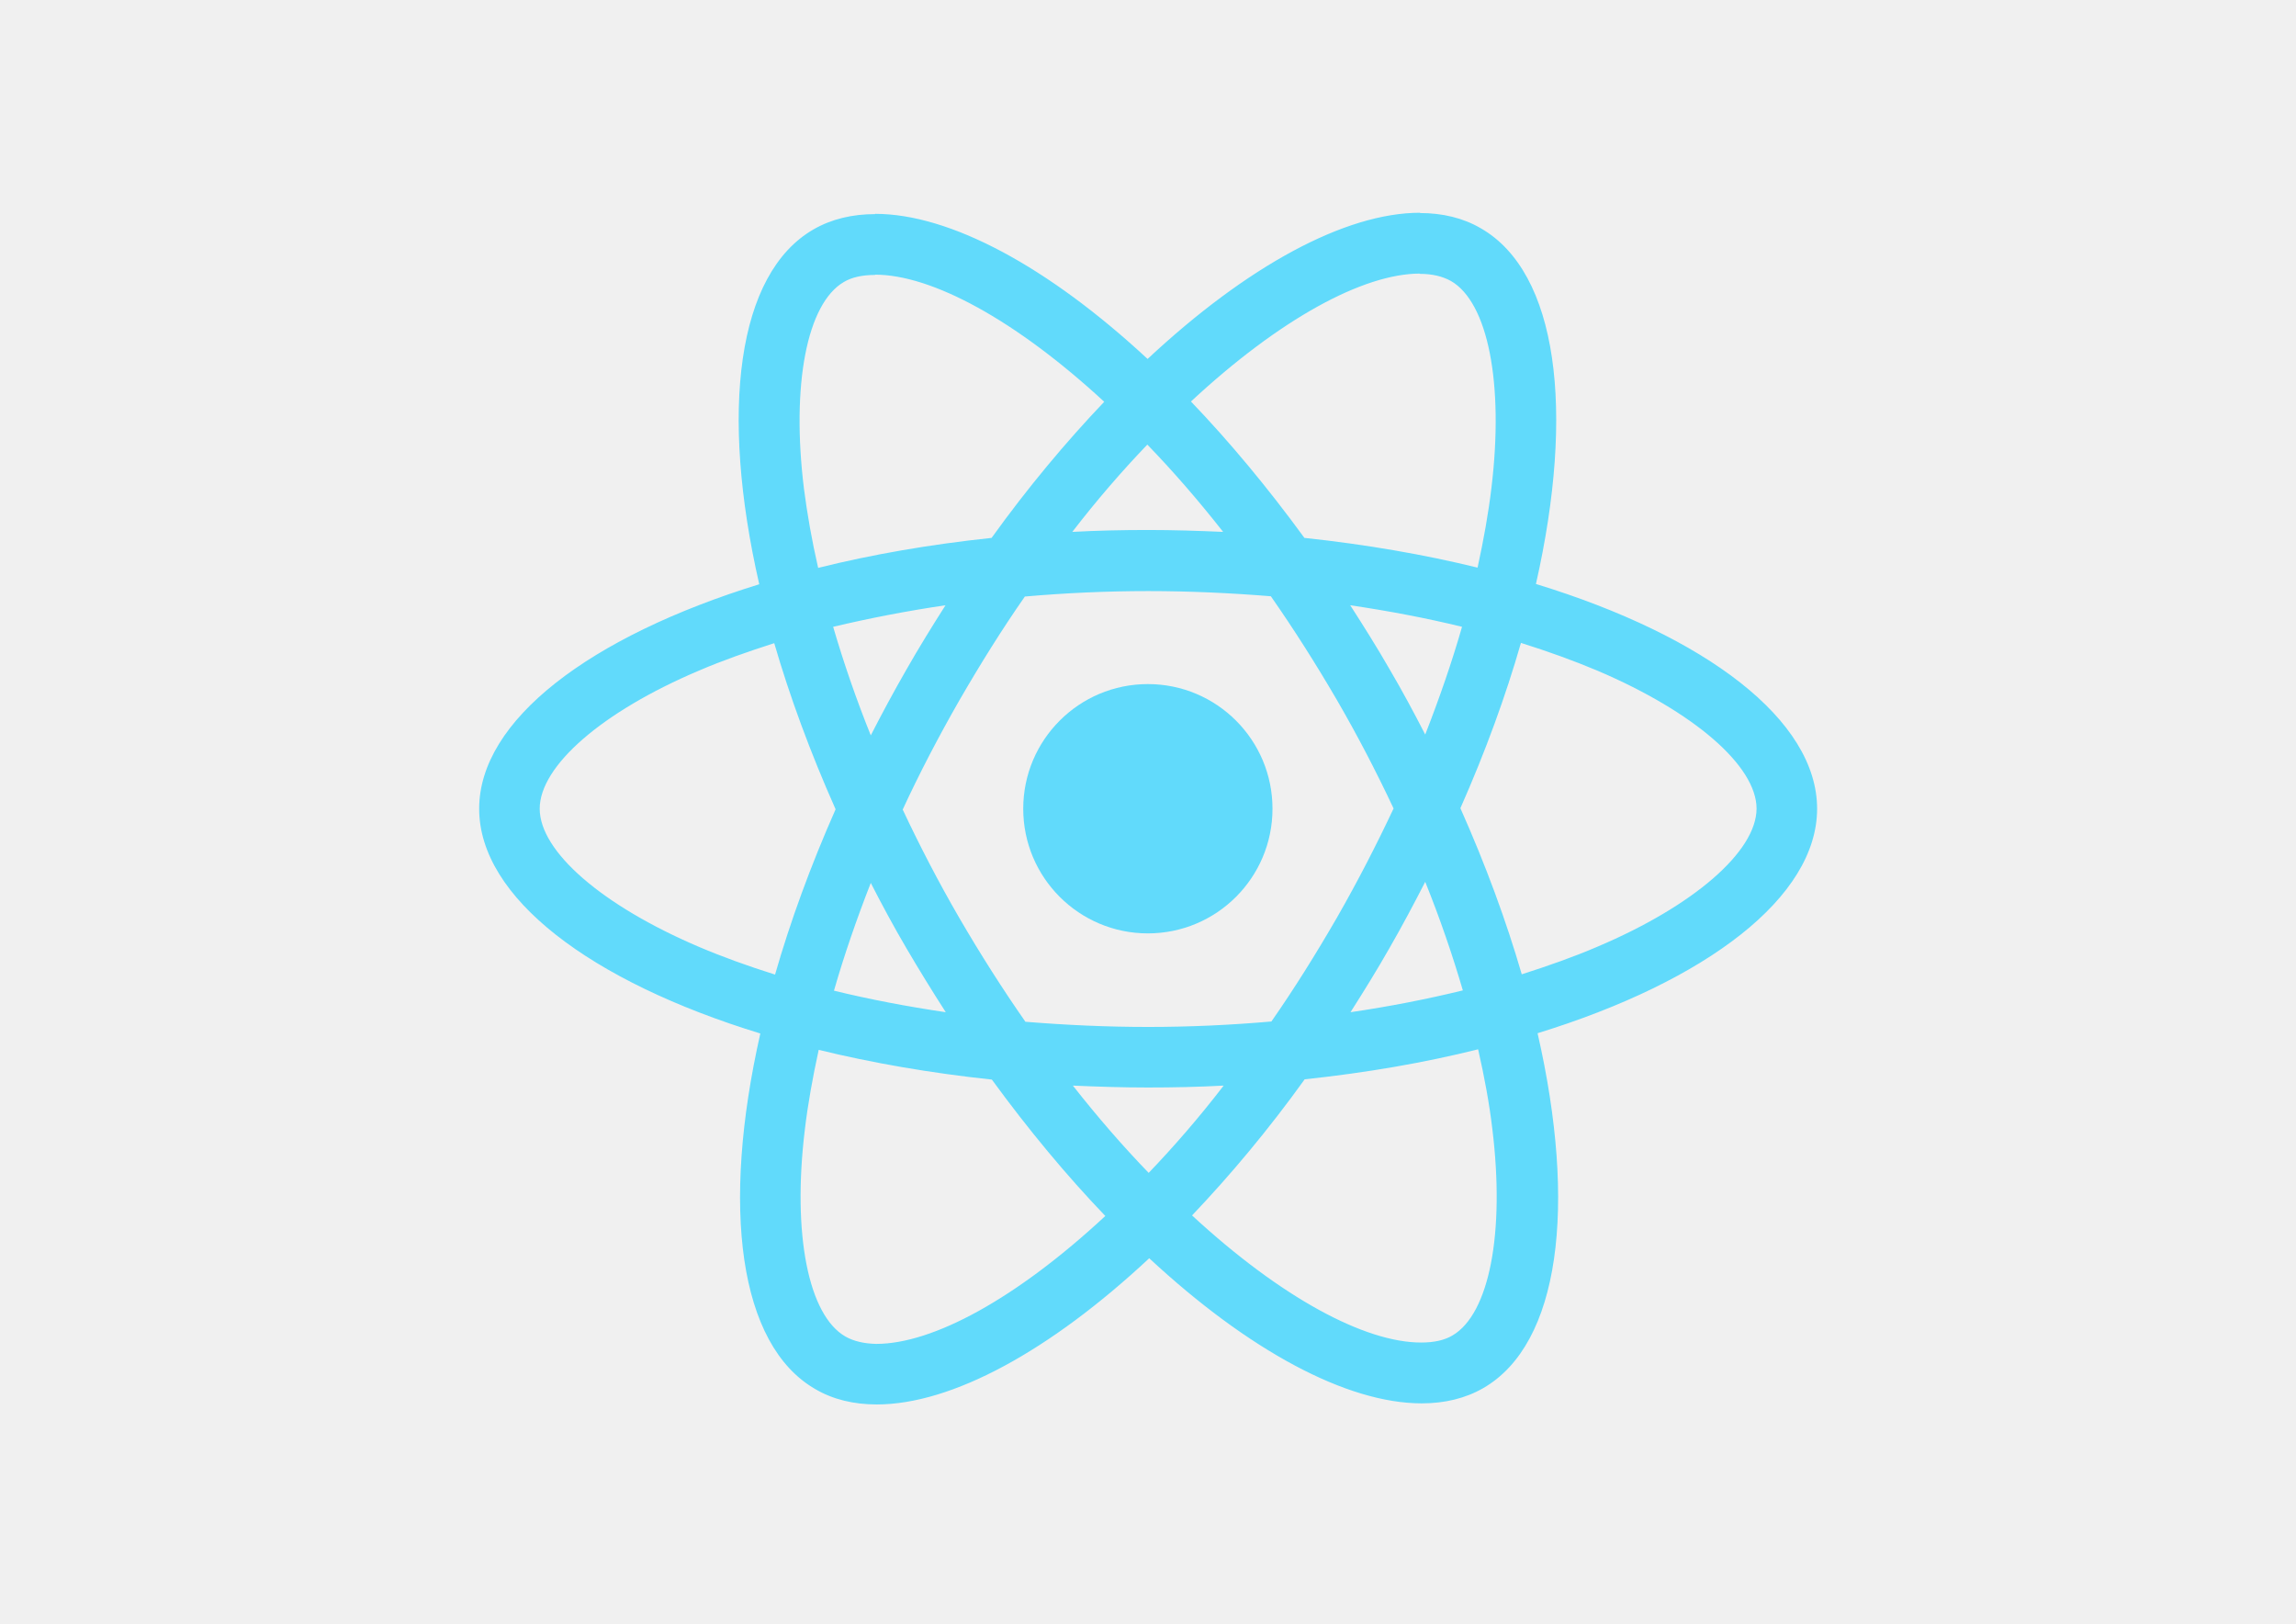
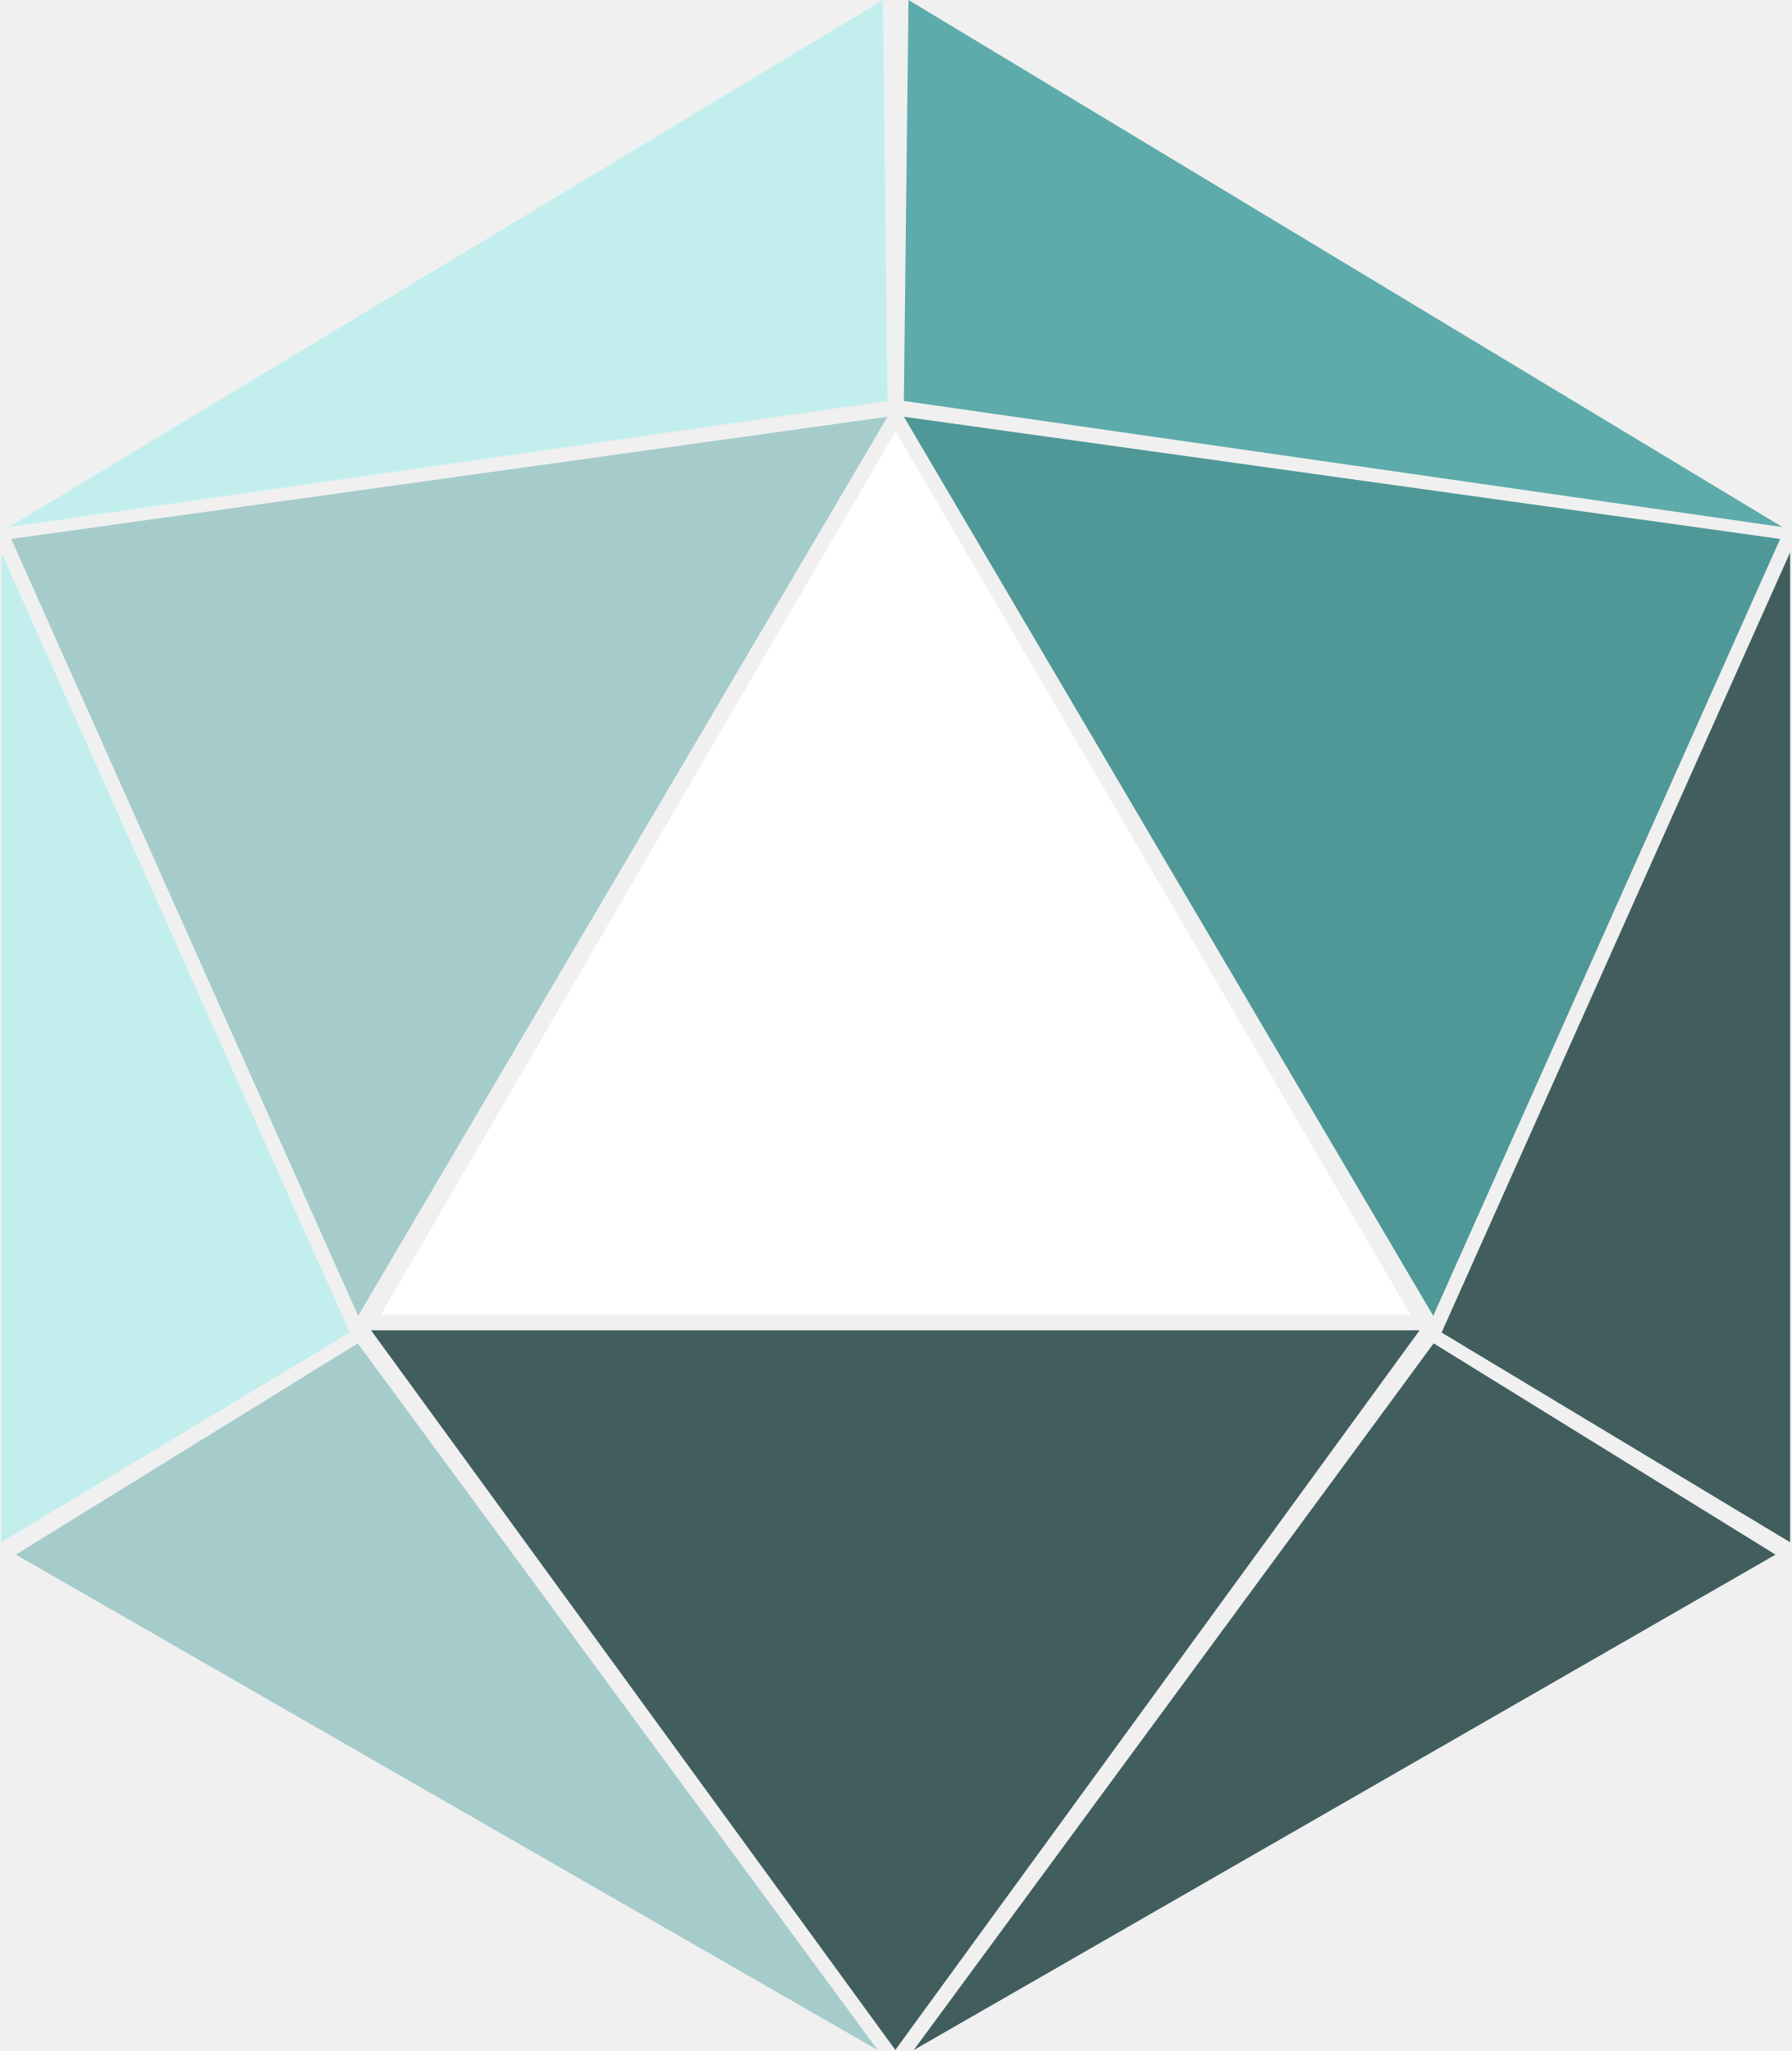
- <svg xmlns="http://www.w3.org/2000/svg" viewBox="0 0 841.9 595.3">
-   <g fill="#61DAFB">
-     <path d="M666.3 296.5c0-32.5-40.7-63.3-103.1-82.4 14.4-63.6 8-114.2-20.2-130.4-6.5-3.8-14.1-5.6-22.4-5.6v22.3c4.6 0 8.3.9 11.4 2.6 13.6 7.8 19.5 37.5 14.9 75.7-1.1 9.4-2.9 19.3-5.1 29.4-19.6-4.8-41-8.5-63.5-10.9-13.5-18.5-27.5-35.3-41.6-50 32.6-30.3 63.2-46.9 84-46.9V78c-27.5 0-63.5 19.6-99.9 53.6-36.4-33.8-72.4-53.2-99.9-53.2v22.3c20.7 0 51.4 16.5 84 46.6-14 14.7-28 31.4-41.3 49.9-22.6 2.4-44 6.1-63.6 11-2.3-10-4-19.7-5.2-29-4.7-38.2 1.1-67.9 14.6-75.8 3-1.8 6.9-2.6 11.5-2.6V78.5c-8.4 0-16 1.8-22.6 5.6-28.1 16.2-34.4 66.7-19.9 130.1-62.2 19.2-102.7 49.9-102.7 82.3 0 32.5 40.7 63.3 103.1 82.4-14.4 63.6-8 114.2 20.2 130.4 6.5 3.8 14.1 5.6 22.5 5.6 27.5 0 63.5-19.6 99.9-53.6 36.4 33.8 72.4 53.2 99.9 53.2 8.4 0 16-1.8 22.6-5.6 28.1-16.2 34.4-66.7 19.9-130.1 62-19.1 102.5-49.9 102.5-82.3zm-130.2-66.7c-3.7 12.9-8.3 26.2-13.5 39.5-4.1-8-8.4-16-13.1-24-4.6-8-9.5-15.8-14.4-23.4 14.2 2.1 27.9 4.7 41 7.9zm-45.8 106.5c-7.8 13.5-15.8 26.3-24.1 38.2-14.9 1.3-30 2-45.2 2-15.1 0-30.2-.7-45-1.9-8.3-11.9-16.4-24.6-24.2-38-7.6-13.1-14.5-26.4-20.8-39.8 6.2-13.4 13.2-26.8 20.7-39.9 7.8-13.5 15.8-26.3 24.1-38.2 14.9-1.3 30-2 45.2-2 15.1 0 30.2.7 45 1.9 8.3 11.9 16.4 24.6 24.2 38 7.6 13.1 14.5 26.4 20.8 39.8-6.3 13.4-13.2 26.8-20.7 39.9zm32.3-13c5.4 13.4 10 26.8 13.8 39.8-13.1 3.2-26.9 5.9-41.2 8 4.9-7.7 9.8-15.6 14.4-23.7 4.6-8 8.9-16.1 13-24.1zM421.2 430c-9.3-9.6-18.6-20.3-27.8-32 9 .4 18.2.7 27.5.7 9.4 0 18.7-.2 27.8-.7-9 11.7-18.3 22.4-27.5 32zm-74.4-58.9c-14.2-2.1-27.9-4.7-41-7.9 3.7-12.9 8.3-26.2 13.5-39.5 4.1 8 8.4 16 13.1 24 4.7 8 9.5 15.8 14.4 23.4zM420.7 163c9.3 9.6 18.6 20.3 27.8 32-9-.4-18.2-.7-27.5-.7-9.4 0-18.7.2-27.8.7 9-11.7 18.3-22.4 27.5-32zm-74 58.9c-4.9 7.7-9.8 15.6-14.4 23.7-4.6 8-8.9 16-13 24-5.4-13.4-10-26.8-13.8-39.8 13.1-3.1 26.9-5.8 41.2-7.9zm-90.5 125.2c-35.4-15.1-58.3-34.9-58.3-50.6 0-15.7 22.9-35.6 58.3-50.6 8.6-3.7 18-7 27.7-10.1 5.7 19.6 13.2 40 22.5 60.9-9.2 20.8-16.6 41.1-22.2 60.6-9.9-3.1-19.3-6.5-28-10.2zM310 490c-13.6-7.8-19.5-37.5-14.9-75.7 1.1-9.4 2.9-19.3 5.1-29.4 19.6 4.8 41 8.5 63.5 10.9 13.5 18.5 27.5 35.3 41.6 50-32.6 30.3-63.2 46.9-84 46.9-4.5-.1-8.3-1-11.3-2.7zm237.2-76.2c4.7 38.2-1.1 67.9-14.6 75.8-3 1.8-6.9 2.6-11.5 2.6-20.7 0-51.4-16.5-84-46.6 14-14.7 28-31.4 41.3-49.9 22.6-2.4 44-6.1 63.6-11 2.3 10.1 4.1 19.8 5.2 29.1zm38.5-66.7c-8.6 3.7-18 7-27.7 10.1-5.7-19.6-13.2-40-22.5-60.9 9.2-20.8 16.6-41.1 22.2-60.6 9.9 3.1 19.3 6.5 28.1 10.2 35.4 15.1 58.3 34.9 58.3 50.6-.1 15.7-23 35.6-58.4 50.6zM320.8 78.4z" />
-     <circle cx="420.9" cy="296.5" r="45.7" />
-     <path d="M520.5 78.1z" />
+ <svg xmlns="http://www.w3.org/2000/svg" width="1096px" height="1255px" viewBox="0 0 1096 1255" version="1.1">
+   <defs />
+   <g id="Page-1" stroke="none" stroke-width="1" fill="none" fill-rule="evenodd">
+     <g id="Group">
+       <polygon id="Path" fill="#5DABAA" points="555.82 0 553 245.34 1090.564 322.527" />
+       <polygon id="Path-2" fill="#4F9897" points="553 255 876.885 805.156 1089.119 329.783" />
+       <polygon id="Path-3" fill="#415D5D" points="1095.213 338 1095.213 943.705 882 815.378" />
+       <polygon id="Path-4" fill="#415D5D" points="877.117 822 1086.29 951.265 559 1254.45" />
+       <polygon id="Path" fill="#C2EFEE" transform="translate(274.2178, 161.2637) scale(-1, 1) translate(-274.2178, -161.2637) " points="8.256 0 5.436 245.34 543 322.527" />
+       <polygon id="Path-2" fill="#A6CBCB" transform="translate(274.9404, 530.0781) scale(-1, 1) translate(-274.9404, -530.0781) " points="6.881 255 330.766 805.156 543 329.783" />
+       <polygon id="Path-3" fill="#C2EFEE" transform="translate(107.3936, 640.8525) scale(-1, 1) translate(-107.3936, -640.8525) " points="214 338 214 943.705 0.787 815.378" />
+       <polygon id="Path-4" fill="#A6CBCB" transform="translate(273.355, 1038.225) scale(-1, 1) translate(-273.355, -1038.225) " points="327.827 822 537 951.265 9.71 1254.45" />
+       <polygon id="Path-5" fill="#415D5D" points="227 814 868.535 814 547.768 1254.346" />
+       <polygon id="Path-6" fill="#FFFFFF" points="547.969 264 233 804.461 863 804.461" />
+     </g>
  </g>
</svg>
